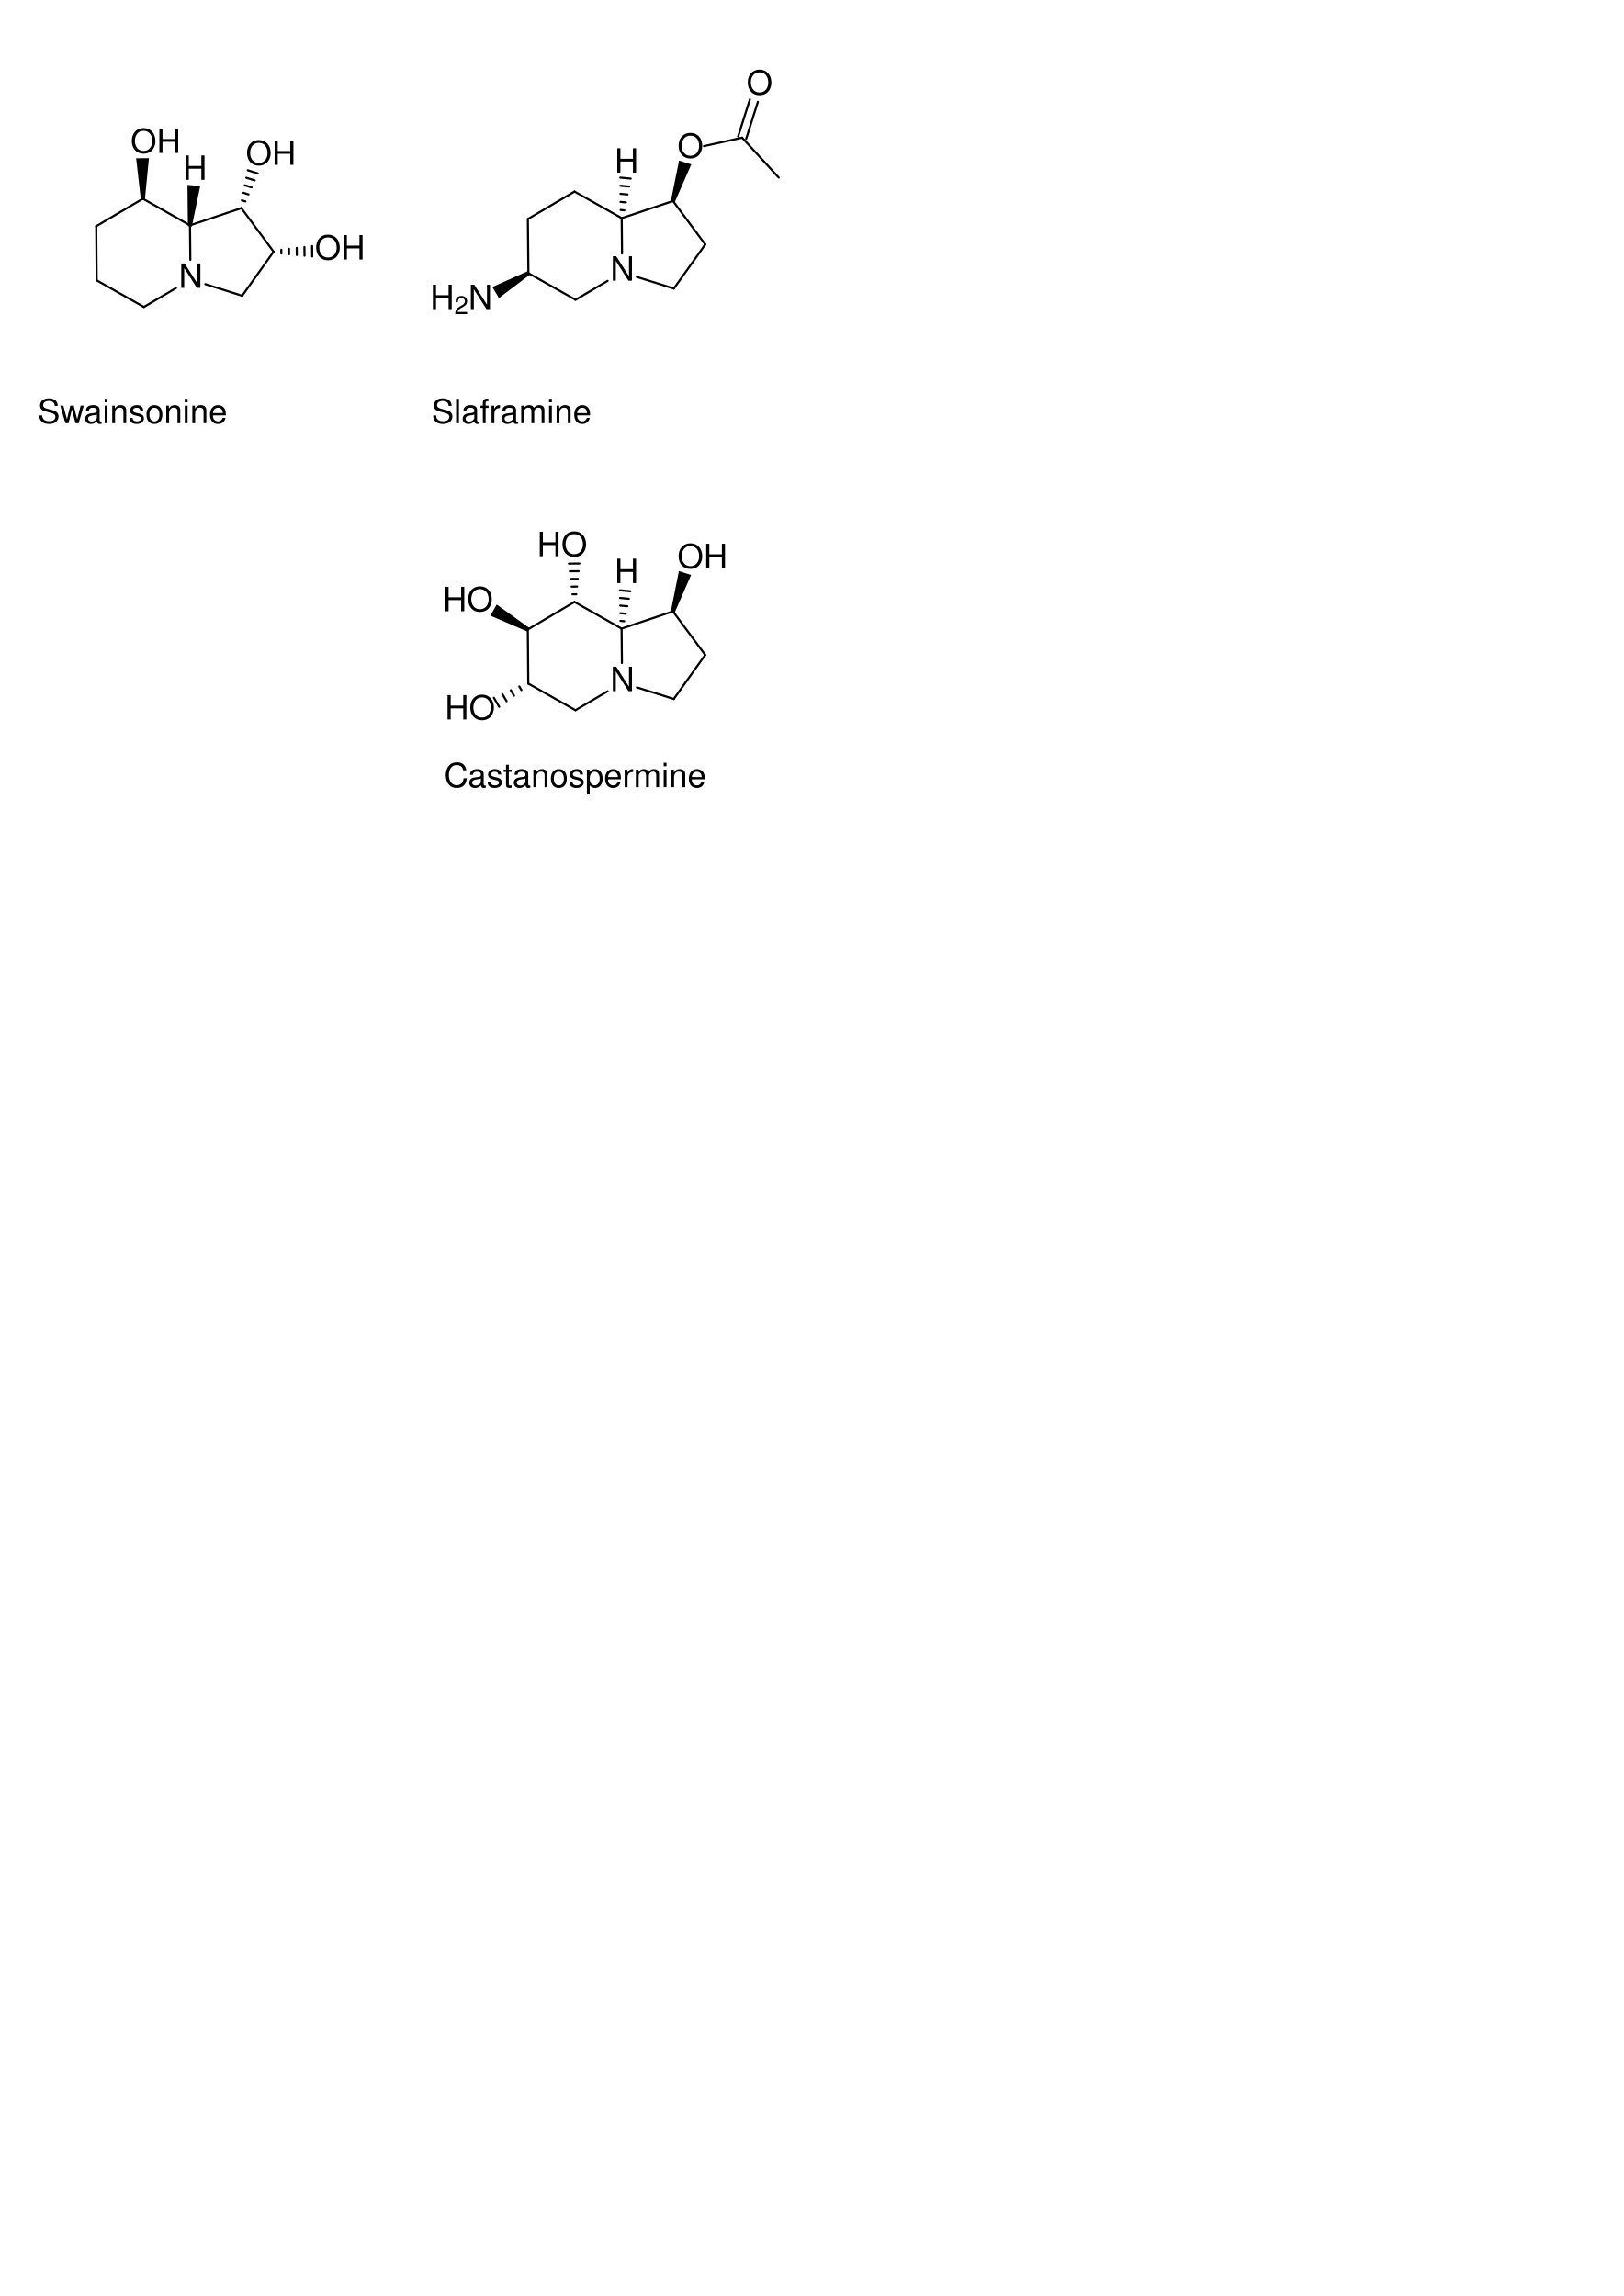
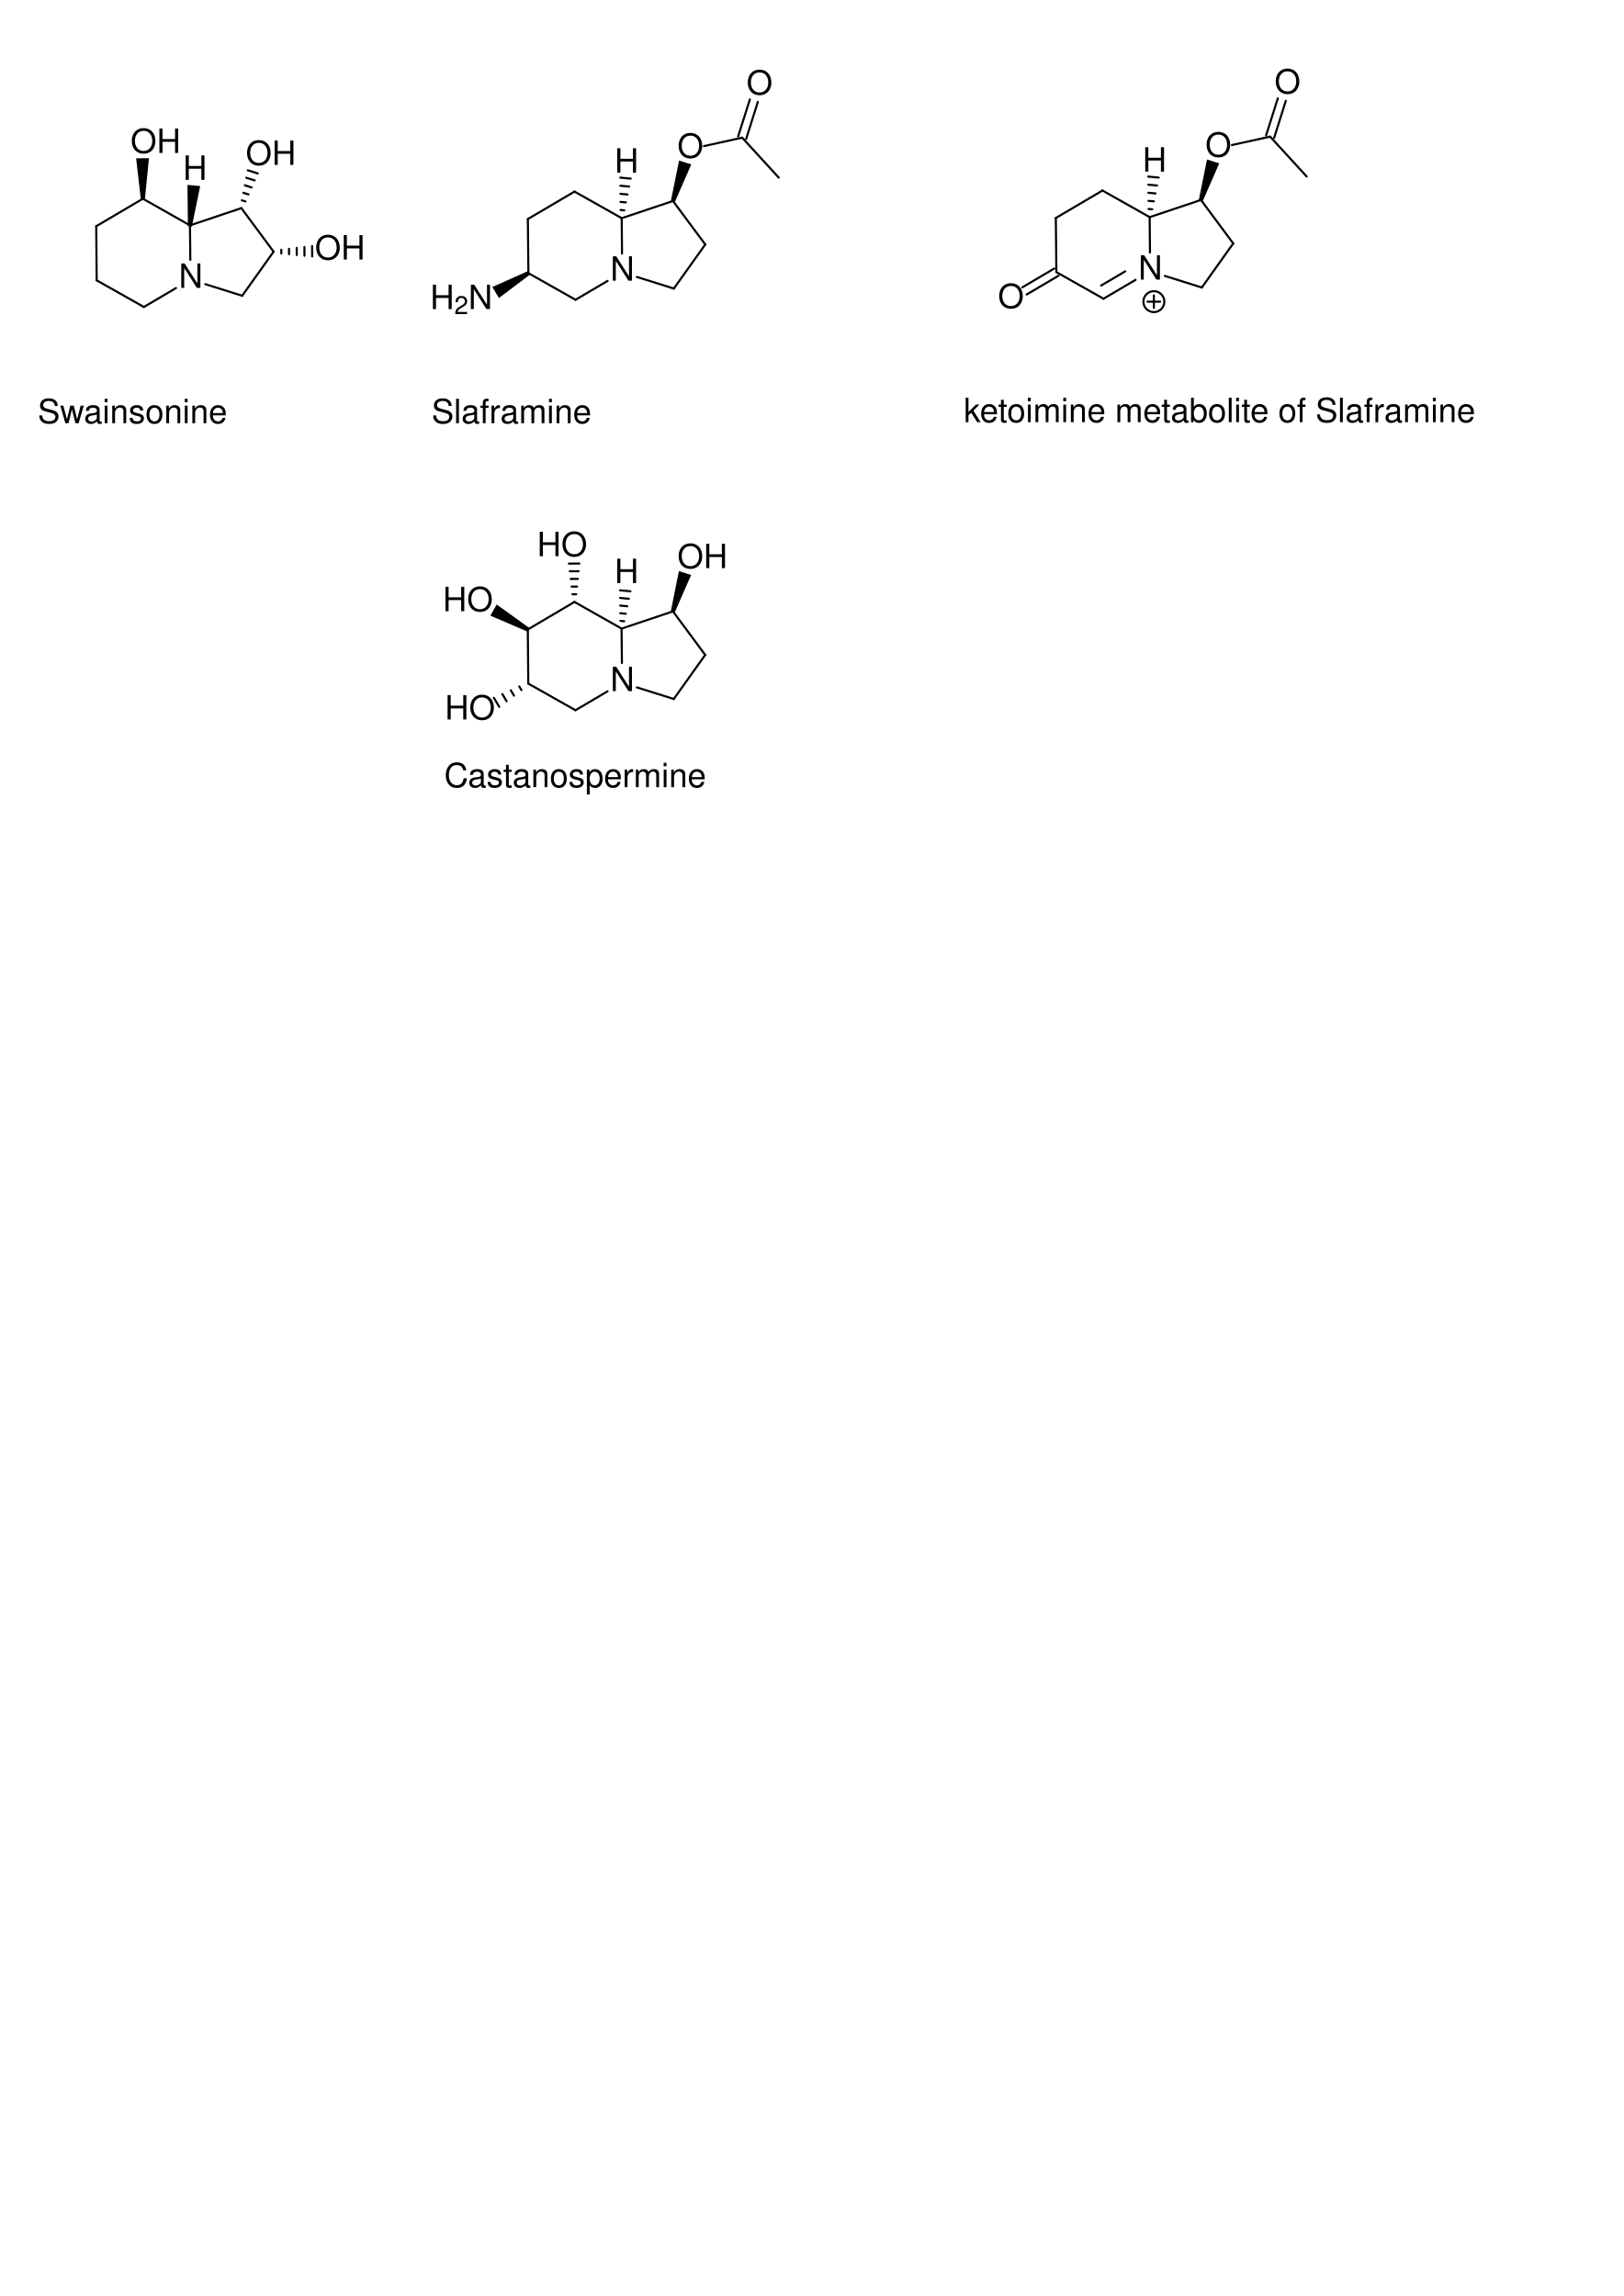
<svg xmlns="http://www.w3.org/2000/svg" xmlns:ns1="http://www.freesoftware.fsf.org/bkchem/cdml" height="297mm" version="1.0" viewBox="0 0 775 1096" width="210mm">
  <g font-family="Helvetica" font-size="12pt" stroke-linecap="round">
    <g stroke="#000000" stroke-width="1.0">
      <line x1="90.68" x2="115.20" y1="107.55" y2="99.32" />
    </g>
    <g stroke="#000000" stroke-width="1.0">
      <line x1="115.60" x2="98.00" y1="141.15" y2="135.62" />
    </g>
    <g stroke="#000000" stroke-width="1.0">
      <line x1="130.59" x2="115.60" y1="120.11" y2="141.15" />
    </g>
    <g stroke="#000000" stroke-width="1.0">
      <line x1="115.20" x2="130.59" y1="99.32" y2="120.11" />
    </g>
    <g stroke="#000000" stroke-width="1.0">
      <line x1="68.67" x2="46.15" y1="146.51" y2="133.80" />
    </g>
    <g stroke="#000000" stroke-width="1.0">
      <polygon fill="#000000" points="67.69 94.82 65.53 76.02 70.53 75.98 68.69 94.81" stroke="#000000" />
    </g>
    <g stroke="#000000" stroke-width="1.0">
      <line x1="45.93" x2="68.19" y1="107.96" y2="94.82" />
    </g>
    <g stroke="#000000" stroke-width="1.0">
      <line x1="84.00" x2="68.67" y1="137.48" y2="146.51" />
    </g>
    <g stroke="#000000" stroke-width="1.0">
      <line x1="115.43" x2="117.15" y1="95.59" y2="96.13" />
      <line x1="116.14" x2="118.62" y1="92.00" y2="92.78" />
      <line x1="116.85" x2="120.09" y1="88.42" y2="89.44" />
      <line x1="117.56" x2="121.56" y1="84.83" y2="86.09" />
      <line x1="118.26" x2="123.03" y1="81.25" y2="82.75" />
    </g>
    <g stroke="#000000" stroke-width="1.0">
      <line x1="134.27" x2="134.28" y1="119.17" y2="120.97" />
      <line x1="137.94" x2="137.97" y1="118.73" y2="121.33" />
      <line x1="141.62" x2="141.65" y1="118.30" y2="121.70" />
      <line x1="145.30" x2="145.34" y1="117.86" y2="122.06" />
      <line x1="148.98" x2="149.02" y1="117.42" y2="122.42" />
    </g>
    <g stroke="#000000" stroke-width="1.0">
      <line x1="68.19" x2="90.68" y1="94.82" y2="107.55" />
    </g>
    <g stroke="#000000" stroke-width="1.0">
      <polygon fill="#000000" points="90.18 107.51 89.98 88.76 94.95 89.24 91.18 107.60" stroke="#000000" />
    </g>
    <g stroke="#000000" stroke-width="1.0">
      <line x1="90.84" x2="90.68" y1="124.00" y2="107.55" />
    </g>
    <g stroke="#000000" stroke-width="1.0">
      <line x1="46.15" x2="45.93" y1="133.80" y2="107.96" />
    </g>
    <text fill="#000000" font-family="helvetica" font-size="12pt" x="85.30" y="137.40">N</text>
    <text fill="#000000" font-family="helvetica" font-size="12pt" x="150.30" y="123.85">OH</text>
    <text fill="#000000" font-family="helvetica" font-size="12pt" x="117.30" y="78.69">OH</text>
    <text fill="#000000" font-family="helvetica" font-size="12pt" x="62.30" y="72.97">OH</text>
    <text fill="#000000" font-family="helvetica" font-size="12pt" x="87.30" y="85.82">H</text>
    <g stroke="#000000" stroke-width="1.0">
      <line x1="274.70" x2="252.21" y1="143.07" y2="130.37" />
    </g>
    <g stroke="#000000" stroke-width="1.0">
+       <line x1="252.21" x2="251.95" y1="130.37" y2="104.53" />
+     </g>
+     <g stroke="#000000" stroke-width="1.0">
      <line x1="296.21" x2="298.00" y1="100.21" y2="100.38" />
      <line x1="296.17" x2="298.76" y1="96.35" y2="96.59" />
      <line x1="296.13" x2="299.52" y1="92.49" y2="92.81" />
      <line x1="296.10" x2="300.28" y1="88.63" y2="89.02" />
      <line x1="296.06" x2="301.04" y1="84.76" y2="85.24" />
    </g>
    <g stroke="#000000" stroke-width="1.0">
-       <line x1="296.89" x2="296.74" y1="121.00" y2="104.12" />
+       <polygon fill="#000000" points="252.47 130.80 238.27 141.51 235.73 137.20 251.96 129.94" stroke="#000000" />
+     </g>
+     <g stroke="#000000" stroke-width="1.0">
+       <line x1="354.23" x2="371.69" y1="65.68" y2="84.74" />
    </g>
    <g stroke="#000000" stroke-width="1.0">
      <line x1="321.22" x2="336.62" y1="95.92" y2="116.67" />
-     </g>
-     <g stroke="#000000" stroke-width="1.0">
-       <line x1="321.63" x2="304.00" y1="137.72" y2="132.18" />
-     </g>
-     <g stroke="#000000" stroke-width="1.0">
-       <line x1="290.00" x2="274.70" y1="134.06" y2="143.07" />
    </g>
    <g stroke="#000000" stroke-width="1.0">
      <line x1="352.32" x2="357.92" y1="65.08" y2="47.40" />
      <line x1="356.14" x2="361.73" y1="66.29" y2="48.60" />
    </g>
    <g stroke="#000000" stroke-width="1.0">
      <polygon fill="#000000" points="320.74 95.77 324.50 77.25 329.27 78.75 321.70 96.07" stroke="#000000" />
    </g>
    <g stroke="#000000" stroke-width="1.0">
-       <polygon fill="#000000" points="252.47 130.80 238.27 141.51 235.73 137.20 251.96 129.94" stroke="#000000" />
+       <line x1="296.89" x2="296.74" y1="121.00" y2="104.12" />
    </g>
    <g stroke="#000000" stroke-width="1.0">
      <line x1="296.74" x2="321.22" y1="104.12" y2="95.92" />
    </g>
    <g stroke="#000000" stroke-width="1.0">
      <line x1="251.95" x2="274.22" y1="104.53" y2="91.42" />
    </g>
    <g stroke="#000000" stroke-width="1.0">
      <line x1="336.62" x2="321.63" y1="116.67" y2="137.72" />
    </g>
    <g stroke="#000000" stroke-width="1.0">
-       <line x1="354.23" x2="371.69" y1="65.68" y2="84.74" />
+       <line x1="321.63" x2="304.00" y1="137.72" y2="132.18" />
    </g>
    <g stroke="#000000" stroke-width="1.0">
      <line x1="274.22" x2="296.74" y1="91.42" y2="104.12" />
    </g>
    <g stroke="#000000" stroke-width="1.0">
-       <line x1="252.21" x2="251.95" y1="130.37" y2="104.53" />
+       <line x1="290.00" x2="274.70" y1="134.06" y2="143.07" />
    </g>
    <g stroke="#000000" stroke-width="1.0">
      <line x1="336.00" x2="354.23" y1="69.71" y2="65.68" />
    </g>
    <text fill="#000000" font-family="helvetica" font-size="12pt" x="291.30" y="133.96">N</text>
    <text fill="#000000" font-family="helvetica" font-size="12pt" x="323.30" y="75.26">O</text>
    <text fill="#000000" font-family="helvetica" font-size="12pt" x="293.30" y="82.39">H</text>
    <text fill="#000000" font-family="helvetica" font-size="12pt" x="205.30" y="147.52">H<tspan baseline-shift="sub" font-size="75%">2</tspan>N</text>
    <text fill="#000000" font-family="helvetica" font-size="12pt" x="356.30" y="45.06">O</text>
    <text fill="#000000" font-family="helvetica" font-size="12pt" textLength="93" x="18.00" y="201.99">
      <tspan>Swainsonine</tspan>
    </text>
    <text fill="#000000" font-family="helvetica" font-size="12pt" textLength="77" x="206.00" y="201.99">
      <tspan>Slaframine</tspan>
    </text>
    <g stroke="#000000" stroke-width="1.0">
      <line x1="274.67" x2="252.15" y1="339.01" y2="326.30" />
    </g>
    <g stroke="#000000" stroke-width="1.0">
      <line x1="252.15" x2="251.93" y1="326.30" y2="300.46" />
    </g>
    <g stroke="#000000" stroke-width="1.0">
      <line x1="290.00" x2="274.67" y1="329.98" y2="339.01" />
    </g>
    <g stroke="#000000" stroke-width="1.0">
      <line x1="273.26" x2="275.06" y1="283.66" y2="283.64" />
      <line x1="272.83" x2="275.43" y1="280.00" y2="279.98" />
      <line x1="272.40" x2="275.80" y1="276.34" y2="276.31" />
      <line x1="271.97" x2="276.17" y1="272.68" y2="272.65" />
      <line x1="271.54" x2="276.54" y1="269.02" y2="268.98" />
    </g>
    <g stroke="#000000" stroke-width="1.0">
      <line x1="251.93" x2="274.19" y1="300.46" y2="287.32" />
    </g>
    <g stroke="#000000" stroke-width="1.0">
      <line x1="296.13" x2="297.92" y1="296.36" y2="296.53" />
      <line x1="296.08" x2="298.67" y1="292.71" y2="292.96" />
      <line x1="296.03" x2="299.41" y1="289.06" y2="289.38" />
      <line x1="295.98" x2="300.16" y1="285.41" y2="285.81" />
      <line x1="295.93" x2="300.90" y1="281.76" y2="282.24" />
    </g>
    <g stroke="#000000" stroke-width="1.0">
      <polygon fill="#000000" points="251.68 300.89 234.77 293.63 237.23 289.28 252.18 300.02" stroke="#000000" />
    </g>
    <g stroke="#000000" stroke-width="1.0">
      <line x1="296.68" x2="321.20" y1="300.05" y2="291.82" />
    </g>
    <g stroke="#000000" stroke-width="1.0">
      <line x1="274.19" x2="296.68" y1="287.32" y2="300.05" />
    </g>
    <g stroke="#000000" stroke-width="1.0">
      <line x1="321.60" x2="304.00" y1="333.65" y2="328.12" />
    </g>
    <g stroke="#000000" stroke-width="1.0">
      <line x1="296.84" x2="296.68" y1="316.50" y2="300.05" />
    </g>
    <g stroke="#000000" stroke-width="1.0">
      <line x1="336.59" x2="321.60" y1="312.61" y2="333.65" />
    </g>
    <g stroke="#000000" stroke-width="1.0">
      <line x1="248.87" x2="247.86" y1="329.40" y2="327.68" />
      <line x1="245.34" x2="243.81" y1="332.07" y2="329.48" />
      <line x1="241.80" x2="239.77" y1="334.73" y2="331.29" />
      <line x1="238.27" x2="235.73" y1="337.40" y2="333.09" />
    </g>
    <g stroke="#000000" stroke-width="1.0">
      <line x1="321.20" x2="336.59" y1="291.82" y2="312.61" />
    </g>
    <g stroke="#000000" stroke-width="1.0">
      <polygon fill="#000000" points="320.72 291.67 324.42 273.25 329.19 274.75 321.67 291.97" stroke="#000000" />
    </g>
    <text fill="#000000" font-family="helvetica" font-size="12pt" x="291.30" y="329.90">N</text>
    <text fill="#000000" font-family="helvetica" font-size="12pt" x="323.30" y="271.19">OH</text>
    <text fill="#000000" font-family="helvetica" font-size="12pt" x="256.30" y="265.47">HO</text>
    <text fill="#000000" font-family="helvetica" font-size="12pt" x="293.30" y="278.32">H</text>
    <text fill="#000000" font-family="helvetica" font-size="12pt" x="211.30" y="291.74">HO</text>
    <text fill="#000000" font-family="helvetica" font-size="12pt" x="212.30" y="343.44">HO</text>
    <text fill="#000000" font-family="helvetica" font-size="12pt" textLength="126" x="212.00" y="375.75">
      <tspan>Castanospermine</tspan>
+     </text>
+     <g stroke="#000000" stroke-width="1.0">
+       <line x1="588.62" x2="573.63" y1="116.17" y2="137.22" />
+     </g>
+     <g stroke="#000000" stroke-width="1.0">
+       <line x1="504.21" x2="503.95" y1="129.87" y2="104.03" />
+     </g>
+     <g stroke="#000000" stroke-width="1.0">
+       <line x1="548.74" x2="573.22" y1="103.62" y2="95.42" />
+     </g>
+     <g stroke="#000000" stroke-width="1.0">
+       <line x1="526.70" x2="504.21" y1="142.57" y2="129.87" />
+     </g>
+     <g stroke="#000000" stroke-width="1.0">
+       <line x1="548.21" x2="550.00" y1="99.71" y2="99.88" />
+       <line x1="548.17" x2="550.76" y1="95.85" y2="96.09" />
+       <line x1="548.13" x2="551.52" y1="91.99" y2="92.31" />
+       <line x1="548.10" x2="552.28" y1="88.13" y2="88.52" />
+       <line x1="548.06" x2="553.04" y1="84.26" y2="84.74" />
+     </g>
+     <g stroke="#000000" stroke-width="1.0">
+       <polygon fill="#000000" points="572.74 95.27 576.50 76.75 581.27 78.25 573.70 95.57" stroke="#000000" />
+     </g>
+     <g stroke="#000000" stroke-width="1.0">
+       <line x1="548.89" x2="548.74" y1="120.50" y2="103.62" />
+     </g>
+     <g stroke="#000000" stroke-width="1.0">
+       <line x1="573.22" x2="588.62" y1="95.42" y2="116.17" />
+     </g>
+     <g stroke="#000000" stroke-width="1.0">
+       <line x1="588.00" x2="606.23" y1="69.21" y2="65.18" />
+     </g>
+     <g stroke="#000000" stroke-width="1.0">
+       <line x1="606.23" x2="623.69" y1="65.18" y2="84.24" />
+     </g>
+     <g stroke="#000000" stroke-width="1.0">
+       <line x1="573.63" x2="556.00" y1="137.22" y2="131.68" />
+     </g>
+     <g stroke="#000000" stroke-width="1.0">
+       <line x1="542.00" x2="526.70" y1="133.56" y2="142.57" />
+       <line x1="537.04" x2="525.57" y1="129.52" y2="136.28" />
+     </g>
+     <g stroke="#000000" stroke-width="1.0">
+       <line x1="604.32" x2="609.92" y1="64.58" y2="46.90" />
+       <line x1="608.14" x2="613.73" y1="65.79" y2="48.10" />
+     </g>
+     <g stroke="#000000" stroke-width="1.0">
+       <line x1="505.23" x2="490.02" y1="131.59" y2="140.57" />
+       <line x1="503.20" x2="487.98" y1="128.15" y2="137.13" />
+     </g>
+     <g stroke="#000000" stroke-width="1.0">
+       <line x1="526.22" x2="548.74" y1="90.92" y2="103.62" />
+     </g>
+     <g stroke="#000000" stroke-width="1.0">
+       <line x1="503.95" x2="526.22" y1="104.03" y2="90.92" />
+     </g>
+     <text fill="#000000" font-family="helvetica" font-size="12pt" x="543.30" y="133.46">N</text>
+     <g>
+       <ellipse cx="550.743" cy="143.965" fill="none" rx="5.0" ry="5.0" stroke="#000" stroke-width="1" />
+       <line fill="#000" stroke="#000" stroke-width="1" x1="547.743" x2="553.743" y1="143.965" y2="143.965" />
+       <line fill="#000" stroke="#000" stroke-width="1" x1="550.743" x2="550.743" y1="140.965" y2="146.965" />
+     </g>
+     <text fill="#000000" font-family="helvetica" font-size="12pt" x="575.30" y="74.76">O</text>
+     <text fill="#000000" font-family="helvetica" font-size="12pt" x="545.30" y="81.89">H</text>
+     <text fill="#000000" font-family="helvetica" font-size="12pt" x="608.30" y="44.56">O</text>
+     <text fill="#000000" font-family="helvetica" font-size="12pt" x="476.30" y="147.01">O</text>
+     <text fill="#000000" font-family="helvetica" font-size="12pt" textLength="245" x="460.00" y="201.49">
+       <tspan>ketoimine metabolite of Slaframine</tspan>
    </text>
  </g>
  <ns1:cdml version="0.16">
    <ns1:info>
      <ns1:author_program version="0.14.0-pre2">BKChem</ns1:author_program>
    </ns1:info>
    <ns1:paper crop_margin="10" crop_svg="0" orientation="portrait" replace_minus="0" type="A4" use_real_minus="0" />
    <ns1:viewport viewport="0 0 640 480" />
    <ns1:standard area_color="" font_family="helvetica" font_size="12" line_color="#000" line_width="1px" paper_crop_margin="10" paper_crop_svg="0" paper_orientation="portrait" paper_type="A4">
      <ns1:bond double-ratio="0.75" length="0.7cm" wedge-width="5px" width="6px" />
      <ns1:arrow length="1.6cm" />
      <ns1:atom show_hydrogens="0" />
    </ns1:standard>
    <ns1:molecule id="molecule19328" name="">
      <ns1:atom id="atom15983" name="C" valency="4">
        <ns1:point x="1.250cm" y="3.624cm" />
      </ns1:atom>
      <ns1:atom id="atom38137" name="C" valency="4">
        <ns1:point x="1.244cm" y="2.924cm" />
      </ns1:atom>
      <ns1:atom id="atom30548" name="C" valency="4">
        <ns1:point x="1.847cm" y="2.568cm" />
      </ns1:atom>
      <ns1:atom id="atom11037" name="C" valency="4">
        <ns1:point x="2.456cm" y="2.913cm" />
      </ns1:atom>
      <ns1:atom id="atom72905" name="C" valency="4">
        <ns1:point x="3.120cm" y="2.690cm" />
      </ns1:atom>
      <ns1:atom id="atom34595" name="C" valency="4">
        <ns1:point x="3.537cm" y="3.253cm" />
      </ns1:atom>
      <ns1:atom id="atom55383" name="C" valency="4">
        <ns1:point x="3.131cm" y="3.823cm" />
      </ns1:atom>
      <ns1:atom id="atom18240" name="N" pos="center-first" valency="3">
        <ns1:point x="2.463cm" y="3.613cm" />
      </ns1:atom>
      <ns1:atom id="atom15853" name="C" valency="4">
        <ns1:point x="1.860cm" y="3.968cm" />
      </ns1:atom>
      <ns1:atom hydrogens="on" id="atom40459" name="O" pos="center-first" valency="2">
        <ns1:point x="4.237cm" y="3.246cm" />
      </ns1:atom>
      <ns1:atom hydrogens="on" id="atom58575" name="O" pos="center-first" valency="2">
        <ns1:point x="3.330cm" y="2.023cm" />
      </ns1:atom>
      <ns1:atom hydrogens="on" id="atom87362" name="O" pos="center-first" valency="2">
        <ns1:point x="1.841cm" y="1.868cm" />
      </ns1:atom>
      <ns1:atom id="atom60132" name="H" pos="center-first" valency="1">
        <ns1:point x="2.523cm" y="2.216cm" />
      </ns1:atom>
      <ns1:bond double_ratio="0.75" end="atom72905" id="bond30509" line_width="1.0" start="atom11037" type="n1" />
      <ns1:bond double_ratio="0.75" end="atom18240" id="bond62422" line_width="1.0" start="atom55383" type="n1" />
      <ns1:bond double_ratio="0.75" end="atom55383" id="bond47848" line_width="1.0" start="atom34595" type="n1" />
      <ns1:bond double_ratio="0.75" end="atom34595" id="bond22207" line_width="1.0" start="atom72905" type="n1" />
      <ns1:bond double_ratio="0.75" end="atom15983" id="bond81952" line_width="1.0" start="atom15853" type="n1" />
      <ns1:bond double_ratio="0.75" end="atom87362" id="bond72313" line_width="1.0" start="atom30548" type="w1" wedge_width="5.0" />
      <ns1:bond double_ratio="0.75" end="atom30548" id="bond41420" line_width="1.0" start="atom38137" type="n1" />
      <ns1:bond double_ratio="0.75" end="atom15853" id="bond83267" line_width="1.0" start="atom18240" type="n1" />
      <ns1:bond double_ratio="0.75" end="atom58575" id="bond41630" line_width="1.0" start="atom72905" type="h1" wedge_width="5.0" />
      <ns1:bond double_ratio="0.75" end="atom40459" id="bond74134" line_width="1.0" start="atom34595" type="h1" wedge_width="5.0" />
      <ns1:bond double_ratio="0.75" end="atom11037" id="bond19870" line_width="1.0" start="atom30548" type="n1" />
      <ns1:bond double_ratio="0.75" end="atom60132" id="bond56823" line_width="1.0" start="atom11037" type="w1" wedge_width="5.0" />
      <ns1:bond double_ratio="0.75" end="atom11037" id="bond9198" line_width="1.0" start="atom18240" type="n1" />
      <ns1:bond double_ratio="0.75" end="atom38137" id="bond65737" line_width="1.0" start="atom15983" type="n1" />
    </ns1:molecule>
    <ns1:molecule id="molecule40841" name="">
      <ns1:atom id="atom49559" name="C" valency="4">
        <ns1:point x="6.831cm" y="3.531cm" />
      </ns1:atom>
      <ns1:atom id="atom49991" name="C" valency="4">
        <ns1:point x="6.824cm" y="2.831cm" />
      </ns1:atom>
      <ns1:atom id="atom17192" name="C" valency="4">
        <ns1:point x="7.427cm" y="2.476cm" />
      </ns1:atom>
      <ns1:atom id="atom85865" name="C" valency="4">
        <ns1:point x="8.037cm" y="2.820cm" />
      </ns1:atom>
      <ns1:atom id="atom88011" name="C" valency="4">
        <ns1:point x="8.700cm" y="2.598cm" />
      </ns1:atom>
      <ns1:atom id="atom26838" name="C" valency="4">
        <ns1:point x="9.117cm" y="3.160cm" />
      </ns1:atom>
      <ns1:atom id="atom49665" name="C" valency="4">
        <ns1:point x="8.711cm" y="3.730cm" />
      </ns1:atom>
      <ns1:atom id="atom60485" name="N" pos="center-first" valency="3">
        <ns1:point x="8.043cm" y="3.520cm" />
      </ns1:atom>
      <ns1:atom id="atom6966" name="C" valency="4">
        <ns1:point x="7.440cm" y="3.875cm" />
      </ns1:atom>
      <ns1:atom id="atom86009" name="O" pos="center-first" valency="2">
        <ns1:point x="8.911cm" y="1.930cm" />
      </ns1:atom>
      <ns1:atom id="atom31246" name="H" pos="center-first" valency="1">
        <ns1:point x="8.103cm" y="2.123cm" />
      </ns1:atom>
      <ns1:atom hydrogens="on" id="atom68752" name="N" pos="center-last" valency="3">
        <ns1:point x="6.228cm" y="3.887cm" />
      </ns1:atom>
      <ns1:atom id="atom89174" name="C" valency="4">
        <ns1:point x="9.594cm" y="1.779cm" />
      </ns1:atom>
      <ns1:atom id="atom72344" name="C" valency="4">
        <ns1:point x="10.067cm" y="2.295cm" />
      </ns1:atom>
      <ns1:atom id="atom66629" name="O" pos="center-first" valency="2">
        <ns1:point x="9.805cm" y="1.112cm" />
      </ns1:atom>
      <ns1:bond double_ratio="0.75" end="atom49559" id="bond42722" line_width="1.0" start="atom6966" type="n1" />
+       <ns1:bond double_ratio="0.75" end="atom49991" id="bond43712" line_width="1.0" start="atom49559" type="n1" />
      <ns1:bond double_ratio="0.75" end="atom31246" id="bond12214" line_width="1.0" start="atom85865" type="h1" wedge_width="5.0" />
-       <ns1:bond double_ratio="0.75" end="atom85865" id="bond39456" line_width="1.0" start="atom60485" type="n1" />
+       <ns1:bond double_ratio="0.75" end="atom68752" id="bond81066" line_width="1.0" start="atom49559" type="w1" wedge_width="5.0" />
+       <ns1:bond double_ratio="0.75" end="atom72344" id="bond49104" line_width="1.0" start="atom89174" type="n1" />
      <ns1:bond double_ratio="0.75" end="atom26838" id="bond12581" line_width="1.0" start="atom88011" type="n1" />
-       <ns1:bond double_ratio="0.75" end="atom60485" id="bond79548" line_width="1.0" start="atom49665" type="n1" />
-       <ns1:bond double_ratio="0.75" end="atom6966" id="bond86834" line_width="1.0" start="atom60485" type="n1" />
      <ns1:bond bond_width="6.0" center="yes" double_ratio="0.75" end="atom66629" id="bond67409" line_width="1.0" start="atom89174" type="n2" />
      <ns1:bond double_ratio="0.75" end="atom86009" id="bond41802" line_width="1.0" start="atom88011" type="w1" wedge_width="5.0" />
-       <ns1:bond double_ratio="0.75" end="atom68752" id="bond81066" line_width="1.0" start="atom49559" type="w1" wedge_width="5.0" />
+       <ns1:bond double_ratio="0.75" end="atom85865" id="bond39456" line_width="1.0" start="atom60485" type="n1" />
      <ns1:bond double_ratio="0.75" end="atom88011" id="bond96316" line_width="1.0" start="atom85865" type="n1" />
      <ns1:bond double_ratio="0.75" end="atom17192" id="bond31323" line_width="1.0" start="atom49991" type="n1" />
      <ns1:bond double_ratio="0.75" end="atom49665" id="bond30820" line_width="1.0" start="atom26838" type="n1" />
-       <ns1:bond double_ratio="0.75" end="atom72344" id="bond49104" line_width="1.0" start="atom89174" type="n1" />
+       <ns1:bond double_ratio="0.75" end="atom60485" id="bond79548" line_width="1.0" start="atom49665" type="n1" />
      <ns1:bond double_ratio="0.75" end="atom85865" id="bond25103" line_width="1.0" start="atom17192" type="n1" />
-       <ns1:bond double_ratio="0.75" end="atom49991" id="bond43712" line_width="1.0" start="atom49559" type="n1" />
+       <ns1:bond double_ratio="0.75" end="atom6966" id="bond86834" line_width="1.0" start="atom60485" type="n1" />
      <ns1:bond double_ratio="0.75" end="atom89174" id="bond17583" line_width="1.0" start="atom86009" type="n1" />
    </ns1:molecule>
    <ns1:text id="text38197">
      <ns1:point x="0.608cm" y="5.342cm" />
      <ns1:ftext>Swainsonine</ns1:ftext>
    </ns1:text>
    <ns1:text id="text27011">
      <ns1:point x="5.712cm" y="5.342cm" />
      <ns1:ftext>Slaframine</ns1:ftext>
    </ns1:text>
    <ns1:molecule id="molecule79110" name="">
      <ns1:atom id="atom8706" name="C" valency="4">
        <ns1:point x="6.829cm" y="8.838cm" />
      </ns1:atom>
      <ns1:atom id="atom23103" name="C" valency="4">
        <ns1:point x="6.823cm" y="8.138cm" />
      </ns1:atom>
      <ns1:atom id="atom75570" name="C" valency="4">
        <ns1:point x="7.426cm" y="7.782cm" />
      </ns1:atom>
      <ns1:atom id="atom14474" name="C" valency="4">
        <ns1:point x="8.035cm" y="8.127cm" />
      </ns1:atom>
      <ns1:atom id="atom30156" name="C" valency="4">
        <ns1:point x="8.699cm" y="7.904cm" />
      </ns1:atom>
      <ns1:atom id="atom72541" name="C" valency="4">
        <ns1:point x="9.116cm" y="8.467cm" />
      </ns1:atom>
      <ns1:atom id="atom90786" name="C" valency="4">
        <ns1:point x="8.710cm" y="9.037cm" />
      </ns1:atom>
      <ns1:atom id="atom78597" name="N" pos="center-first" valency="3">
        <ns1:point x="8.042cm" y="8.827cm" />
      </ns1:atom>
      <ns1:atom id="atom48945" name="C" valency="4">
        <ns1:point x="7.439cm" y="9.182cm" />
      </ns1:atom>
      <ns1:atom hydrogens="on" id="atom44076" name="O" pos="center-first" valency="2">
        <ns1:point x="8.909cm" y="7.237cm" />
      </ns1:atom>
      <ns1:atom hydrogens="on" id="atom13" name="O" pos="center-last" valency="2">
        <ns1:point x="7.420cm" y="7.082cm" />
      </ns1:atom>
      <ns1:atom id="atom45926" name="H" pos="center-first" valency="1">
        <ns1:point x="8.102cm" y="7.430cm" />
      </ns1:atom>
      <ns1:atom hydrogens="on" id="atom5587" name="O" pos="center-last" valency="2">
        <ns1:point x="6.214cm" y="7.793cm" />
      </ns1:atom>
      <ns1:atom hydrogens="on" id="atom11499" name="O" pos="center-last" valency="2">
        <ns1:point x="6.226cm" y="9.193cm" />
      </ns1:atom>
      <ns1:bond double_ratio="0.75" end="atom8706" id="bond83666" line_width="1.0" start="atom48945" type="n1" />
      <ns1:bond double_ratio="0.75" end="atom23103" id="bond73817" line_width="1.0" start="atom8706" type="n1" />
      <ns1:bond double_ratio="0.75" end="atom48945" id="bond95413" line_width="1.0" start="atom78597" type="n1" />
      <ns1:bond double_ratio="0.75" end="atom13" id="bond15094" line_width="1.0" start="atom75570" type="h1" wedge_width="5.0" />
      <ns1:bond double_ratio="0.75" end="atom75570" id="bond40724" line_width="1.0" start="atom23103" type="n1" />
      <ns1:bond double_ratio="0.75" end="atom45926" id="bond74125" line_width="1.0" start="atom14474" type="h1" wedge_width="5.0" />
      <ns1:bond double_ratio="0.75" end="atom5587" id="bond95191" line_width="1.0" start="atom23103" type="w1" wedge_width="5.0" />
      <ns1:bond double_ratio="0.75" end="atom30156" id="bond47666" line_width="1.0" start="atom14474" type="n1" />
      <ns1:bond double_ratio="0.75" end="atom14474" id="bond98921" line_width="1.0" start="atom75570" type="n1" />
      <ns1:bond double_ratio="0.75" end="atom78597" id="bond20028" line_width="1.0" start="atom90786" type="n1" />
      <ns1:bond double_ratio="0.75" end="atom14474" id="bond12538" line_width="1.0" start="atom78597" type="n1" />
      <ns1:bond double_ratio="0.75" end="atom90786" id="bond30614" line_width="1.0" start="atom72541" type="n1" />
      <ns1:bond double_ratio="0.75" end="atom11499" id="bond69013" line_width="1.0" start="atom8706" type="h1" wedge_width="5.0" />
      <ns1:bond double_ratio="0.75" end="atom72541" id="bond94948" line_width="1.0" start="atom30156" type="n1" />
      <ns1:bond double_ratio="0.75" end="atom44076" id="bond61382" line_width="1.0" start="atom30156" type="w1" wedge_width="5.0" />
    </ns1:molecule>
    <ns1:text id="text54351">
      <ns1:point x="5.877cm" y="10.048cm" />
      <ns1:ftext>Castanospermine</ns1:ftext>
    </ns1:text>
+     <ns1:molecule id="molecule14179" name="">
+       <ns1:atom id="atom77521" name="C" valency="4">
+         <ns1:point x="13.656cm" y="3.517cm" />
+       </ns1:atom>
+       <ns1:atom id="atom88947" name="C" valency="4">
+         <ns1:point x="13.649cm" y="2.817cm" />
+       </ns1:atom>
+       <ns1:atom id="atom58985" name="C" valency="4">
+         <ns1:point x="14.252cm" y="2.462cm" />
+       </ns1:atom>
+       <ns1:atom id="atom64241" name="C" valency="4">
+         <ns1:point x="14.862cm" y="2.806cm" />
+       </ns1:atom>
+       <ns1:atom id="atom80734" name="C" valency="4">
+         <ns1:point x="15.525cm" y="2.584cm" />
+       </ns1:atom>
+       <ns1:atom id="atom84675" name="C" valency="4">
+         <ns1:point x="15.942cm" y="3.146cm" />
+       </ns1:atom>
+       <ns1:atom id="atom49543" name="C" valency="4">
+         <ns1:point x="15.536cm" y="3.716cm" />
+       </ns1:atom>
+       <ns1:atom charge="1" id="atom51897" name="N" pos="center-first" valency="3">
+         <ns1:point x="14.868cm" y="3.506cm" />
+         <ns1:mark auto="1" draw_circle="yes" size="10" type="plus" x="14.916cm" y="3.899cm" />
+       </ns1:atom>
+       <ns1:atom id="atom94736" name="C" valency="4">
+         <ns1:point x="14.265cm" y="3.861cm" />
+       </ns1:atom>
+       <ns1:atom id="atom65141" name="O" pos="center-first" valency="2">
+         <ns1:point x="15.736cm" y="1.916cm" />
+       </ns1:atom>
+       <ns1:atom id="atom53558" name="H" pos="center-first" valency="1">
+         <ns1:point x="14.928cm" y="2.109cm" />
+       </ns1:atom>
+       <ns1:atom id="atom30201" name="C" valency="4">
+         <ns1:point x="16.419cm" y="1.765cm" />
+       </ns1:atom>
+       <ns1:atom id="atom47445" name="C" valency="4">
+         <ns1:point x="16.892cm" y="2.281cm" />
+       </ns1:atom>
+       <ns1:atom id="atom66464" name="O" pos="center-first" valency="2">
+         <ns1:point x="16.630cm" y="1.098cm" />
+       </ns1:atom>
+       <ns1:atom id="atom42846" name="O" pos="center-first" valency="2">
+         <ns1:point x="13.053cm" y="3.873cm" />
+       </ns1:atom>
+       <ns1:bond double_ratio="0.75" end="atom49543" id="bond39358" line_width="1.0" start="atom84675" type="n1" />
+       <ns1:bond double_ratio="0.75" end="atom88947" id="bond92697" line_width="1.0" start="atom77521" type="n1" />
+       <ns1:bond double_ratio="0.75" end="atom80734" id="bond32720" line_width="1.0" start="atom64241" type="n1" />
+       <ns1:bond double_ratio="0.75" end="atom77521" id="bond40842" line_width="1.0" start="atom94736" type="n1" />
+       <ns1:bond double_ratio="0.75" end="atom53558" id="bond6844" line_width="1.0" start="atom64241" type="h1" wedge_width="5.0" />
+       <ns1:bond double_ratio="0.75" end="atom65141" id="bond84010" line_width="1.0" start="atom80734" type="w1" wedge_width="5.0" />
+       <ns1:bond double_ratio="0.75" end="atom64241" id="bond27338" line_width="1.0" start="atom51897" type="n1" />
+       <ns1:bond double_ratio="0.75" end="atom84675" id="bond90248" line_width="1.0" start="atom80734" type="n1" />
+       <ns1:bond double_ratio="0.75" end="atom30201" id="bond24756" line_width="1.0" start="atom65141" type="n1" />
+       <ns1:bond double_ratio="0.75" end="atom47445" id="bond90672" line_width="1.0" start="atom30201" type="n1" />
+       <ns1:bond double_ratio="0.75" end="atom51897" id="bond42802" line_width="1.0" start="atom49543" type="n1" />
+       <ns1:bond bond_width="-6.0" center="no" double_ratio="0.75" end="atom94736" id="bond46961" line_width="1.0" start="atom51897" type="n2" />
+       <ns1:bond bond_width="6.0" center="yes" double_ratio="0.75" end="atom66464" id="bond25873" line_width="1.0" start="atom30201" type="n2" />
+       <ns1:bond bond_width="6.0" center="yes" double_ratio="0.75" end="atom42846" id="bond90819" line_width="1.0" start="atom77521" type="n2" />
+       <ns1:bond double_ratio="0.75" end="atom64241" id="bond55748" line_width="1.0" start="atom58985" type="n1" />
+       <ns1:bond double_ratio="0.75" end="atom58985" id="bond71566" line_width="1.0" start="atom88947" type="n1" />
+     </ns1:molecule>
+     <ns1:text id="text43048">
+       <ns1:point x="12.537cm" y="5.329cm" />
+       <ns1:ftext>ketoimine metabolite of Slaframine</ns1:ftext>
+     </ns1:text>
  </ns1:cdml>
</svg>
